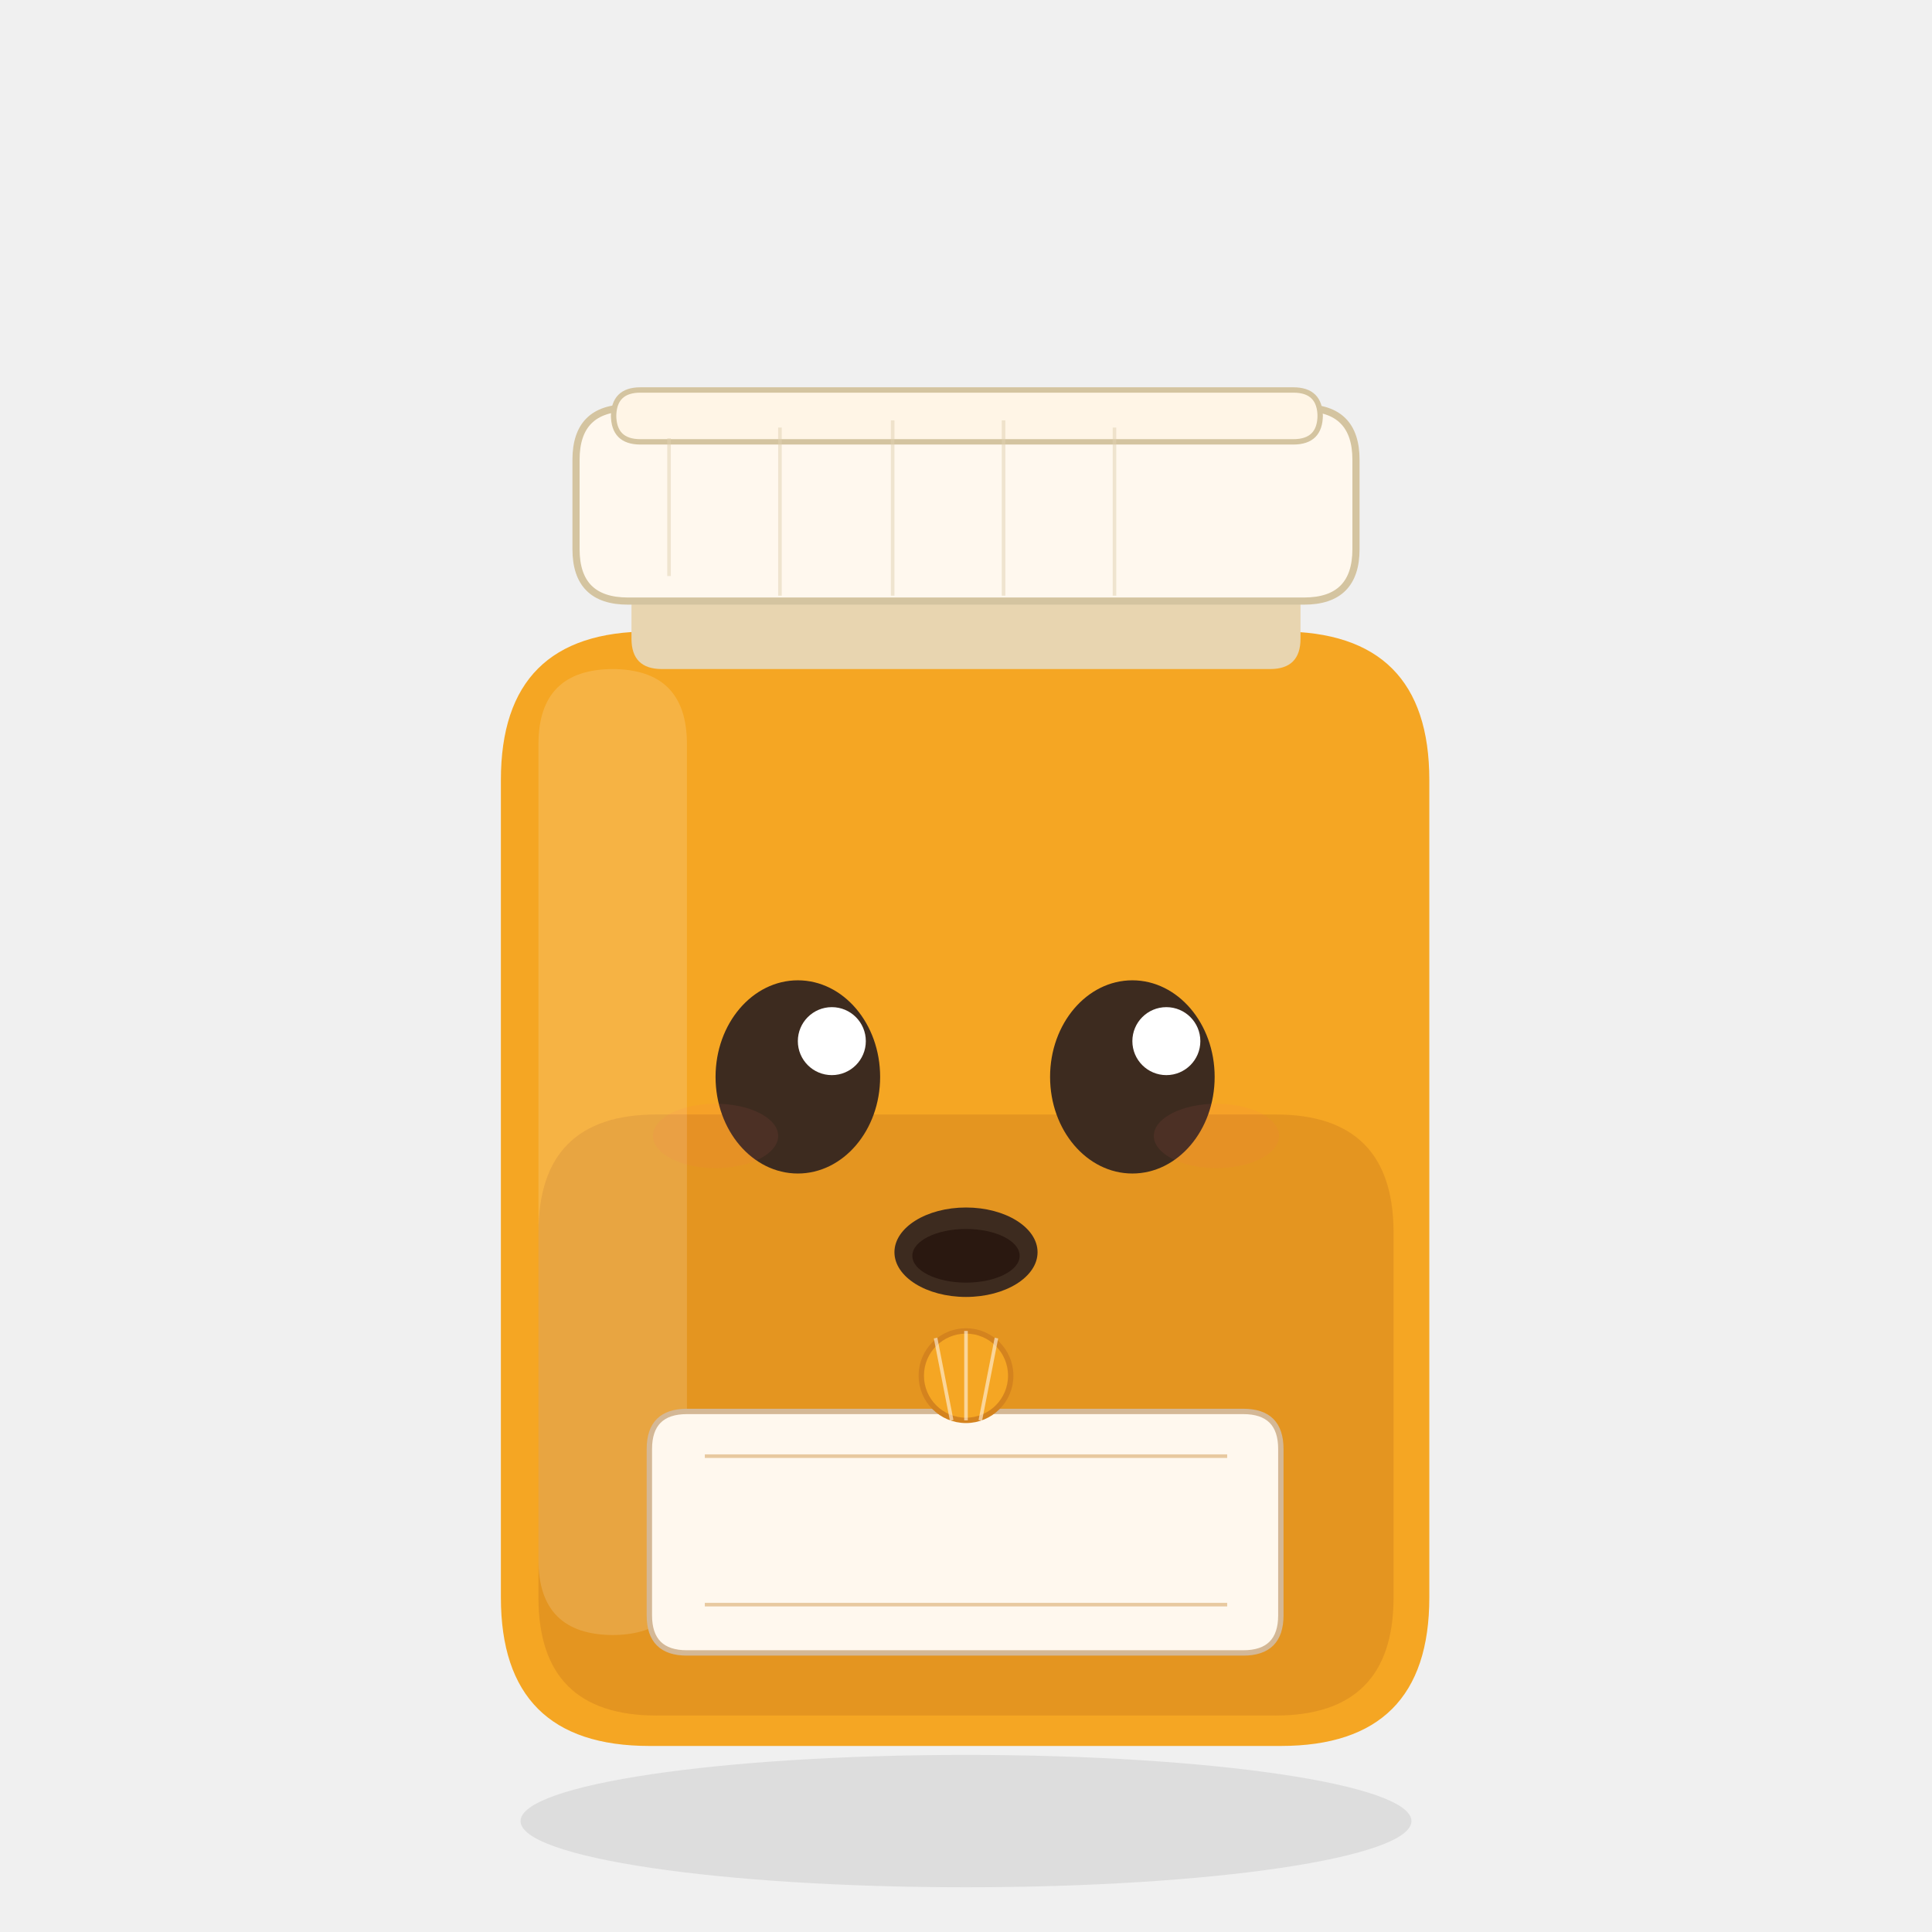
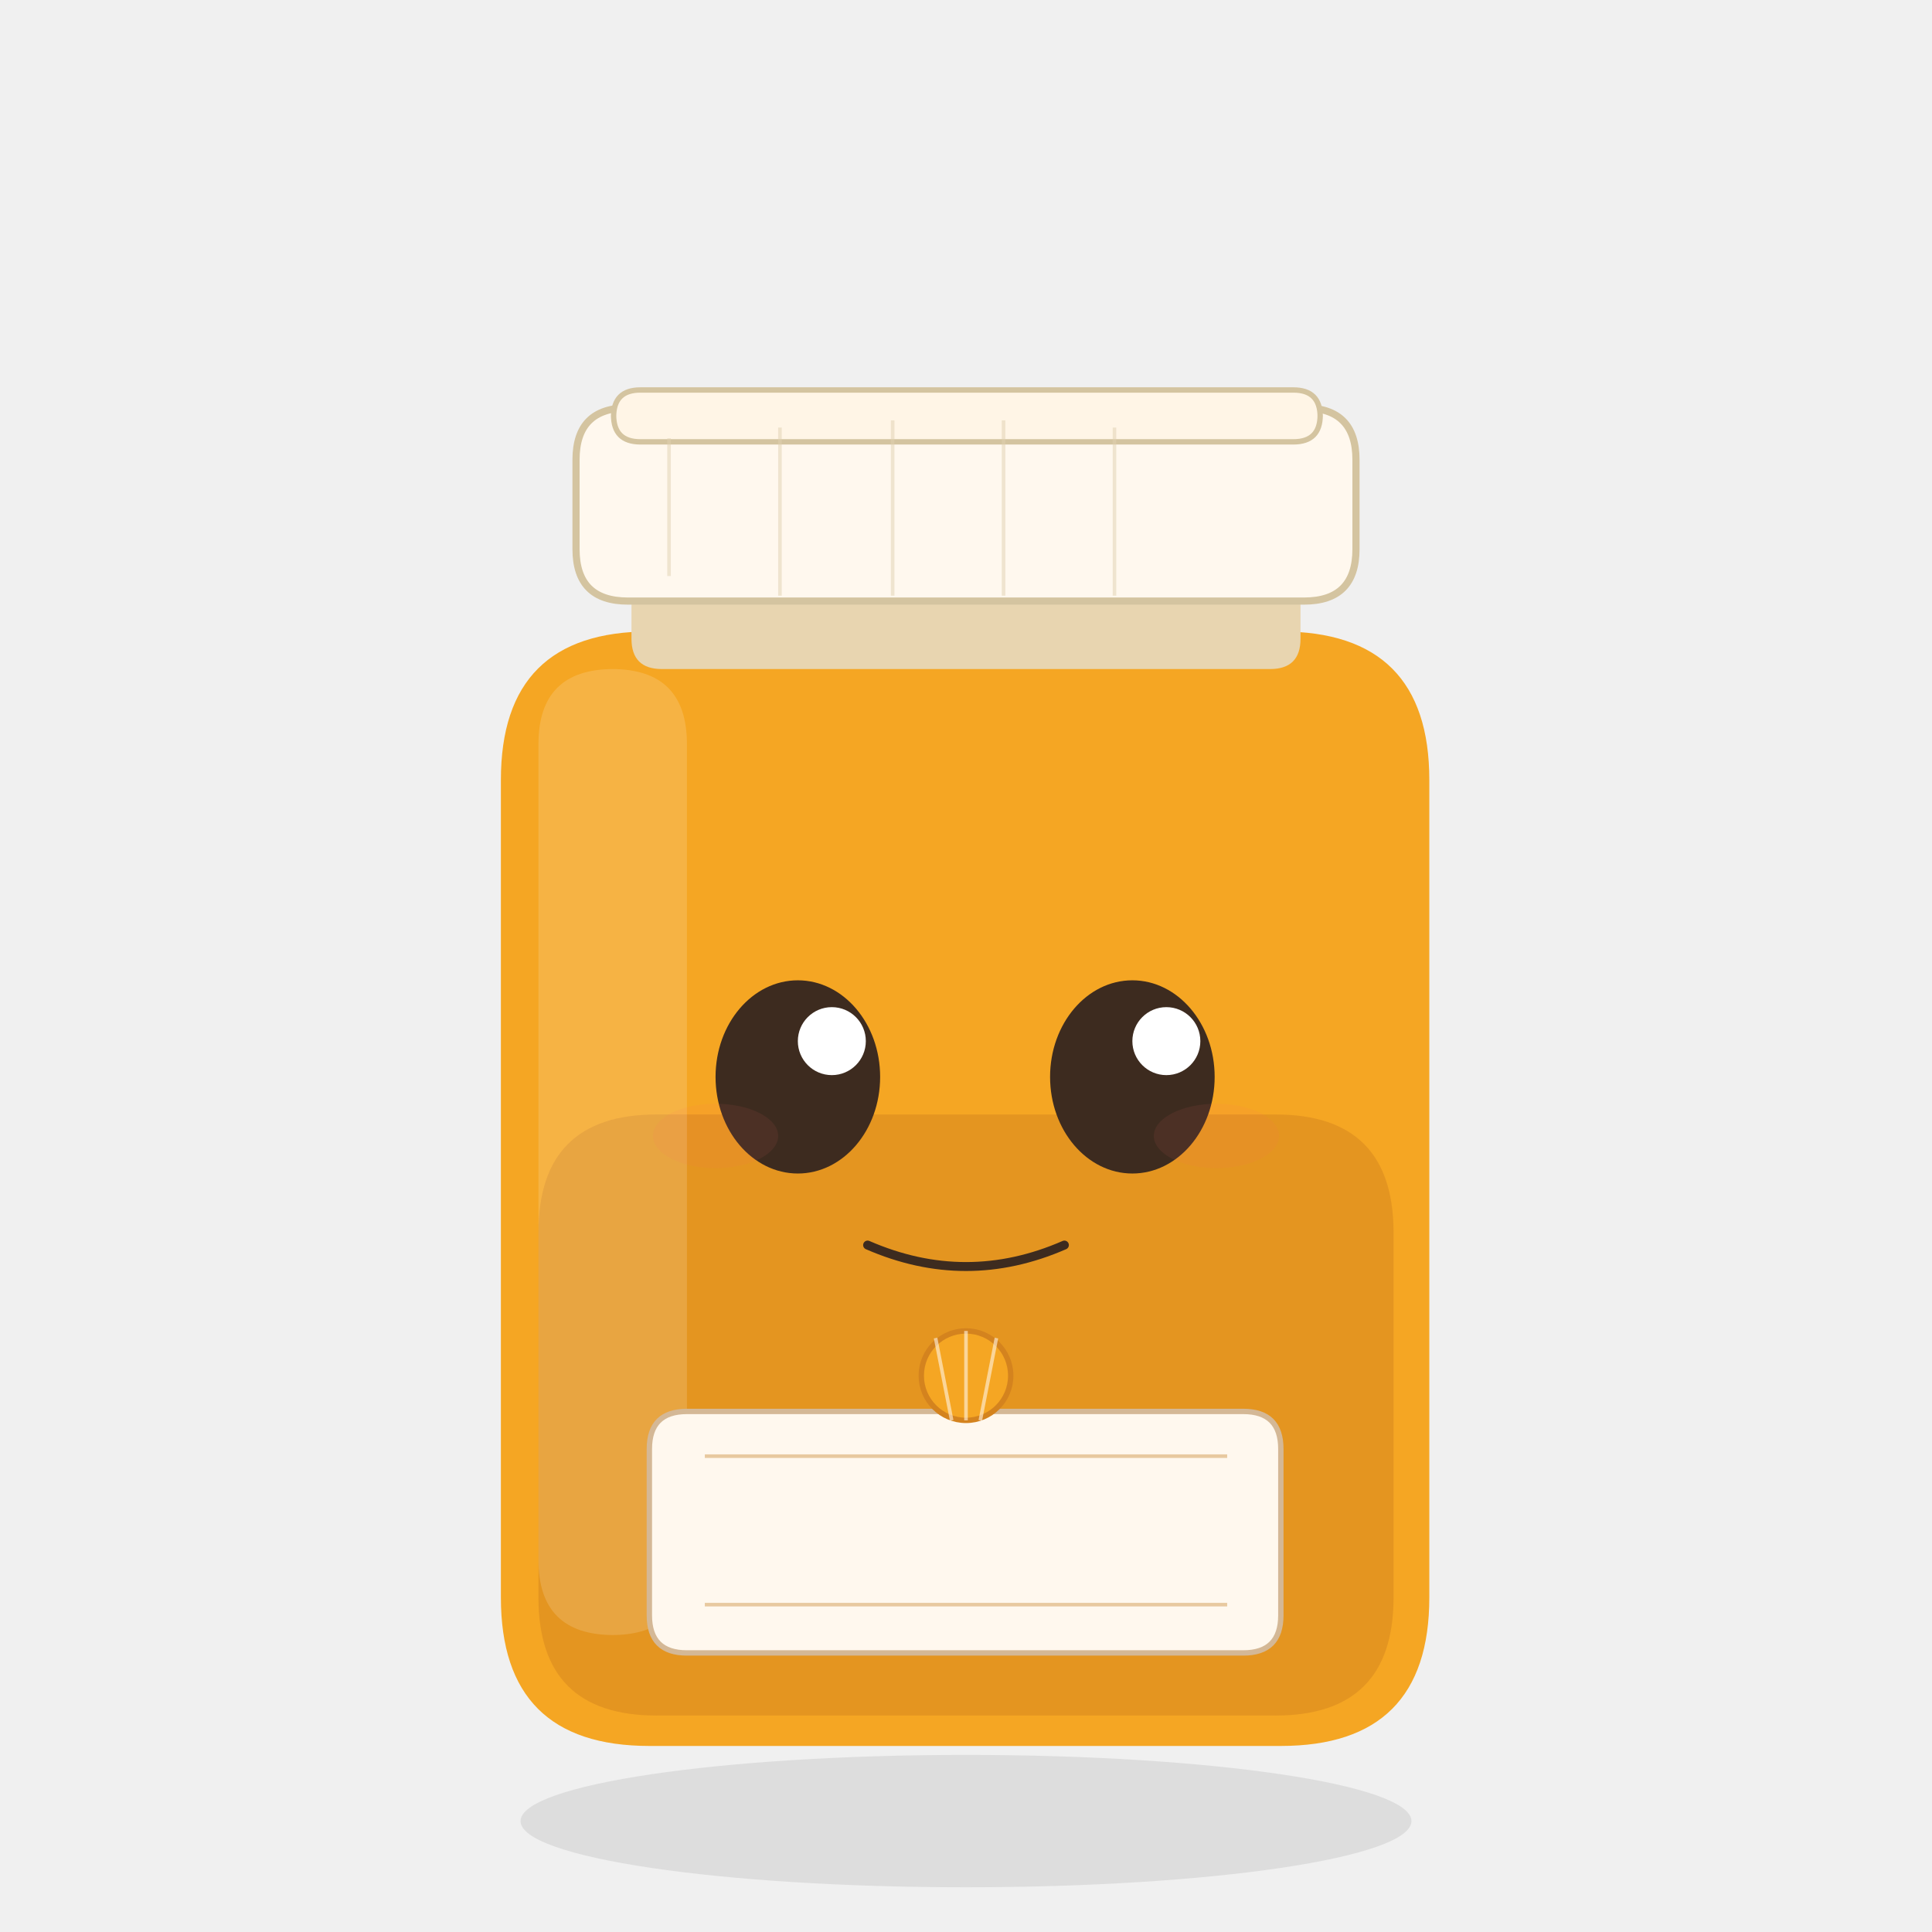
<svg xmlns="http://www.w3.org/2000/svg" viewBox="0 0 108 108" role="img" aria-label="Marmalade mascot, a smiling jar of orange marmalade">
  <path d="M29.1,101.8 a24.9,3.7 0 1,0 49.8,0 a24.9,3.7 0 1,0 -49.8,0 Z" fill="#000000" fill-opacity="0.082" />
  <path d="M36.3,35.3 L71.6,35.3 Q79.9,35.3 79.9,43.6 L79.9,89.3 Q79.9,97.6 71.6,97.6 L36.3,97.6 Q28.0,97.6 28.0,89.3 L28.0,43.6 Q28.0,35.3 36.3,35.3 Z" fill="#F5A623" />
  <path d="M36.7,62.3 L71.3,62.3 Q77.9,62.3 77.9,68.9 L77.9,89.3 Q77.9,95.9 71.3,95.9 L36.7,95.9 Q30.1,95.9 30.1,89.3 L30.1,68.9 Q30.1,62.3 36.7,62.3 Z" fill="#D4831E" fill-opacity="0.502" />
  <path d="M34.3,37.4 L34.2,37.4 Q38.4,37.4 38.4,41.6 L38.4,87.2 Q38.4,91.4 34.2,91.4 L34.3,91.4 Q30.1,91.4 30.1,87.2 L30.1,41.6 Q30.1,37.4 34.3,37.4 Z" fill="#FFFFFF" fill-opacity="0.149" />
  <path d="M37.0,32.2 L71.0,32.2 Q72.7,32.2 72.7,33.9 L72.7,35.7 Q72.7,37.4 71.0,37.4 L37.0,37.4 Q35.3,37.4 35.3,35.7 L35.3,33.9 Q35.3,32.2 37.0,32.2 Z" fill="#E8D5B0" />
  <path d="M35.1,22.8 L72.9,22.8 Q75.8,22.8 75.8,25.7 L75.8,30.7 Q75.8,33.6 72.9,33.6 L35.1,33.6 Q32.2,33.6 32.2,30.7 L32.2,25.7 Q32.2,22.8 35.1,22.8 Z" fill="#FFF8EE" stroke="#D4C4A0" stroke-width="0.4" />
  <path d="M35.8,21.8 L72.3,21.8 Q73.8,21.8 73.8,23.3 L73.8,23.2 Q73.8,24.7 72.3,24.7 L35.8,24.7 Q34.3,24.7 34.3,23.2 L34.3,23.3 Q34.3,21.8 35.8,21.8 Z" fill="#FFF5E6" stroke="#D4C4A0" stroke-width="0.3" />
  <path d="M37.4,24.5 L37.4,32.2" fill="none" stroke="#E0D0B0" stroke-width="0.2" stroke-opacity="0.502" />
  <path d="M43.6,23.9 L43.6,33.3" fill="none" stroke="#E0D0B0" stroke-width="0.2" stroke-opacity="0.502" />
  <path d="M49.9,23.5 L49.9,33.3" fill="none" stroke="#E0D0B0" stroke-width="0.2" stroke-opacity="0.502" />
  <path d="M56.1,23.5 L56.1,33.3" fill="none" stroke="#E0D0B0" stroke-width="0.2" stroke-opacity="0.502" />
  <path d="M62.3,23.9 L62.3,33.3" fill="none" stroke="#E0D0B0" stroke-width="0.2" stroke-opacity="0.502" />
  <path d="M38.4,78.9 L69.5,78.9 Q71.6,78.9 71.6,81.0 L71.6,90.3 Q71.6,92.4 69.5,92.4 L38.4,92.4 Q36.3,92.4 36.3,90.3 L36.3,81.0 Q36.3,78.9 38.4,78.9 Z" fill="#FFF8EE" stroke="#D4B896" stroke-width="0.3" />
  <path d="M39.4,81.4 L68.6,81.4" fill="none" stroke="#E8C9A0" stroke-width="0.2" />
  <path d="M39.4,89.7 L68.6,89.7" fill="none" stroke="#E8C9A0" stroke-width="0.2" />
  <path d="M51.5,76.9 a2.5,2.5 0 1,0 5.0,0 a2.5,2.5 0 1,0 -5.0,0 Z" fill="#F5A623" stroke="#D4831E" stroke-width="0.3" />
  <path d="M54.0,74.4 L54.0,79.4" fill="none" stroke="#FFF5E6" stroke-width="0.2" stroke-opacity="0.6" />
  <path d="M52.3,74.8 L53.2,79.4" fill="none" stroke="#FFF5E6" stroke-width="0.2" stroke-opacity="0.6" />
  <path d="M55.7,74.8 L54.8,79.4" fill="none" stroke="#FFF5E6" stroke-width="0.2" stroke-opacity="0.6" />
  <path d="M40.0,60.2 a4.6,5.4 0 1,0 9.2,0 a4.6,5.4 0 1,0 -9.2,0 Z" fill="#3D2B1F" />
  <path d="M58.7,60.2 a4.6,5.4 0 1,0 9.2,0 a4.6,5.4 0 1,0 -9.2,0 Z" fill="#3D2B1F" />
  <path d="M44.6,58.2 a1.9,1.9 0 1,0 3.8,0 a1.9,1.9 0 1,0 -3.8,0 Z" fill="#FFFFFF" />
  <path d="M63.3,58.2 a1.9,1.9 0 1,0 3.8,0 a1.9,1.9 0 1,0 -3.8,0 Z" fill="#FFFFFF" />
-   <path d="M50.0,70.0 a4.0,2.5 0 1,0 8.0,0 a4.0,2.5 0 1,0 -8.0,0 Z" fill="#3D2B1F" />
-   <path d="M51.0,70.2 a3.0,1.5 0 1,0 6.0,0 a3.0,1.5 0 1,0 -6.0,0 Z" fill="#2A1810" />
+   <path d="M48.5,69.6 Q54.0,72.0 59.5,69.6" fill="none" stroke="#3D2B1F" stroke-width="0.5" stroke-linecap="round" />
  <path d="M36.5,63.5 a3.5,1.8 0 1,0 7.0,0 a3.5,1.8 0 1,0 -7.0,0 Z" fill="#FF6B6B" fill-opacity="0.082" />
  <path d="M64.5,63.5 a3.5,1.8 0 1,0 7.0,0 a3.5,1.8 0 1,0 -7.0,0 Z" fill="#FF6B6B" fill-opacity="0.082" />
</svg>
